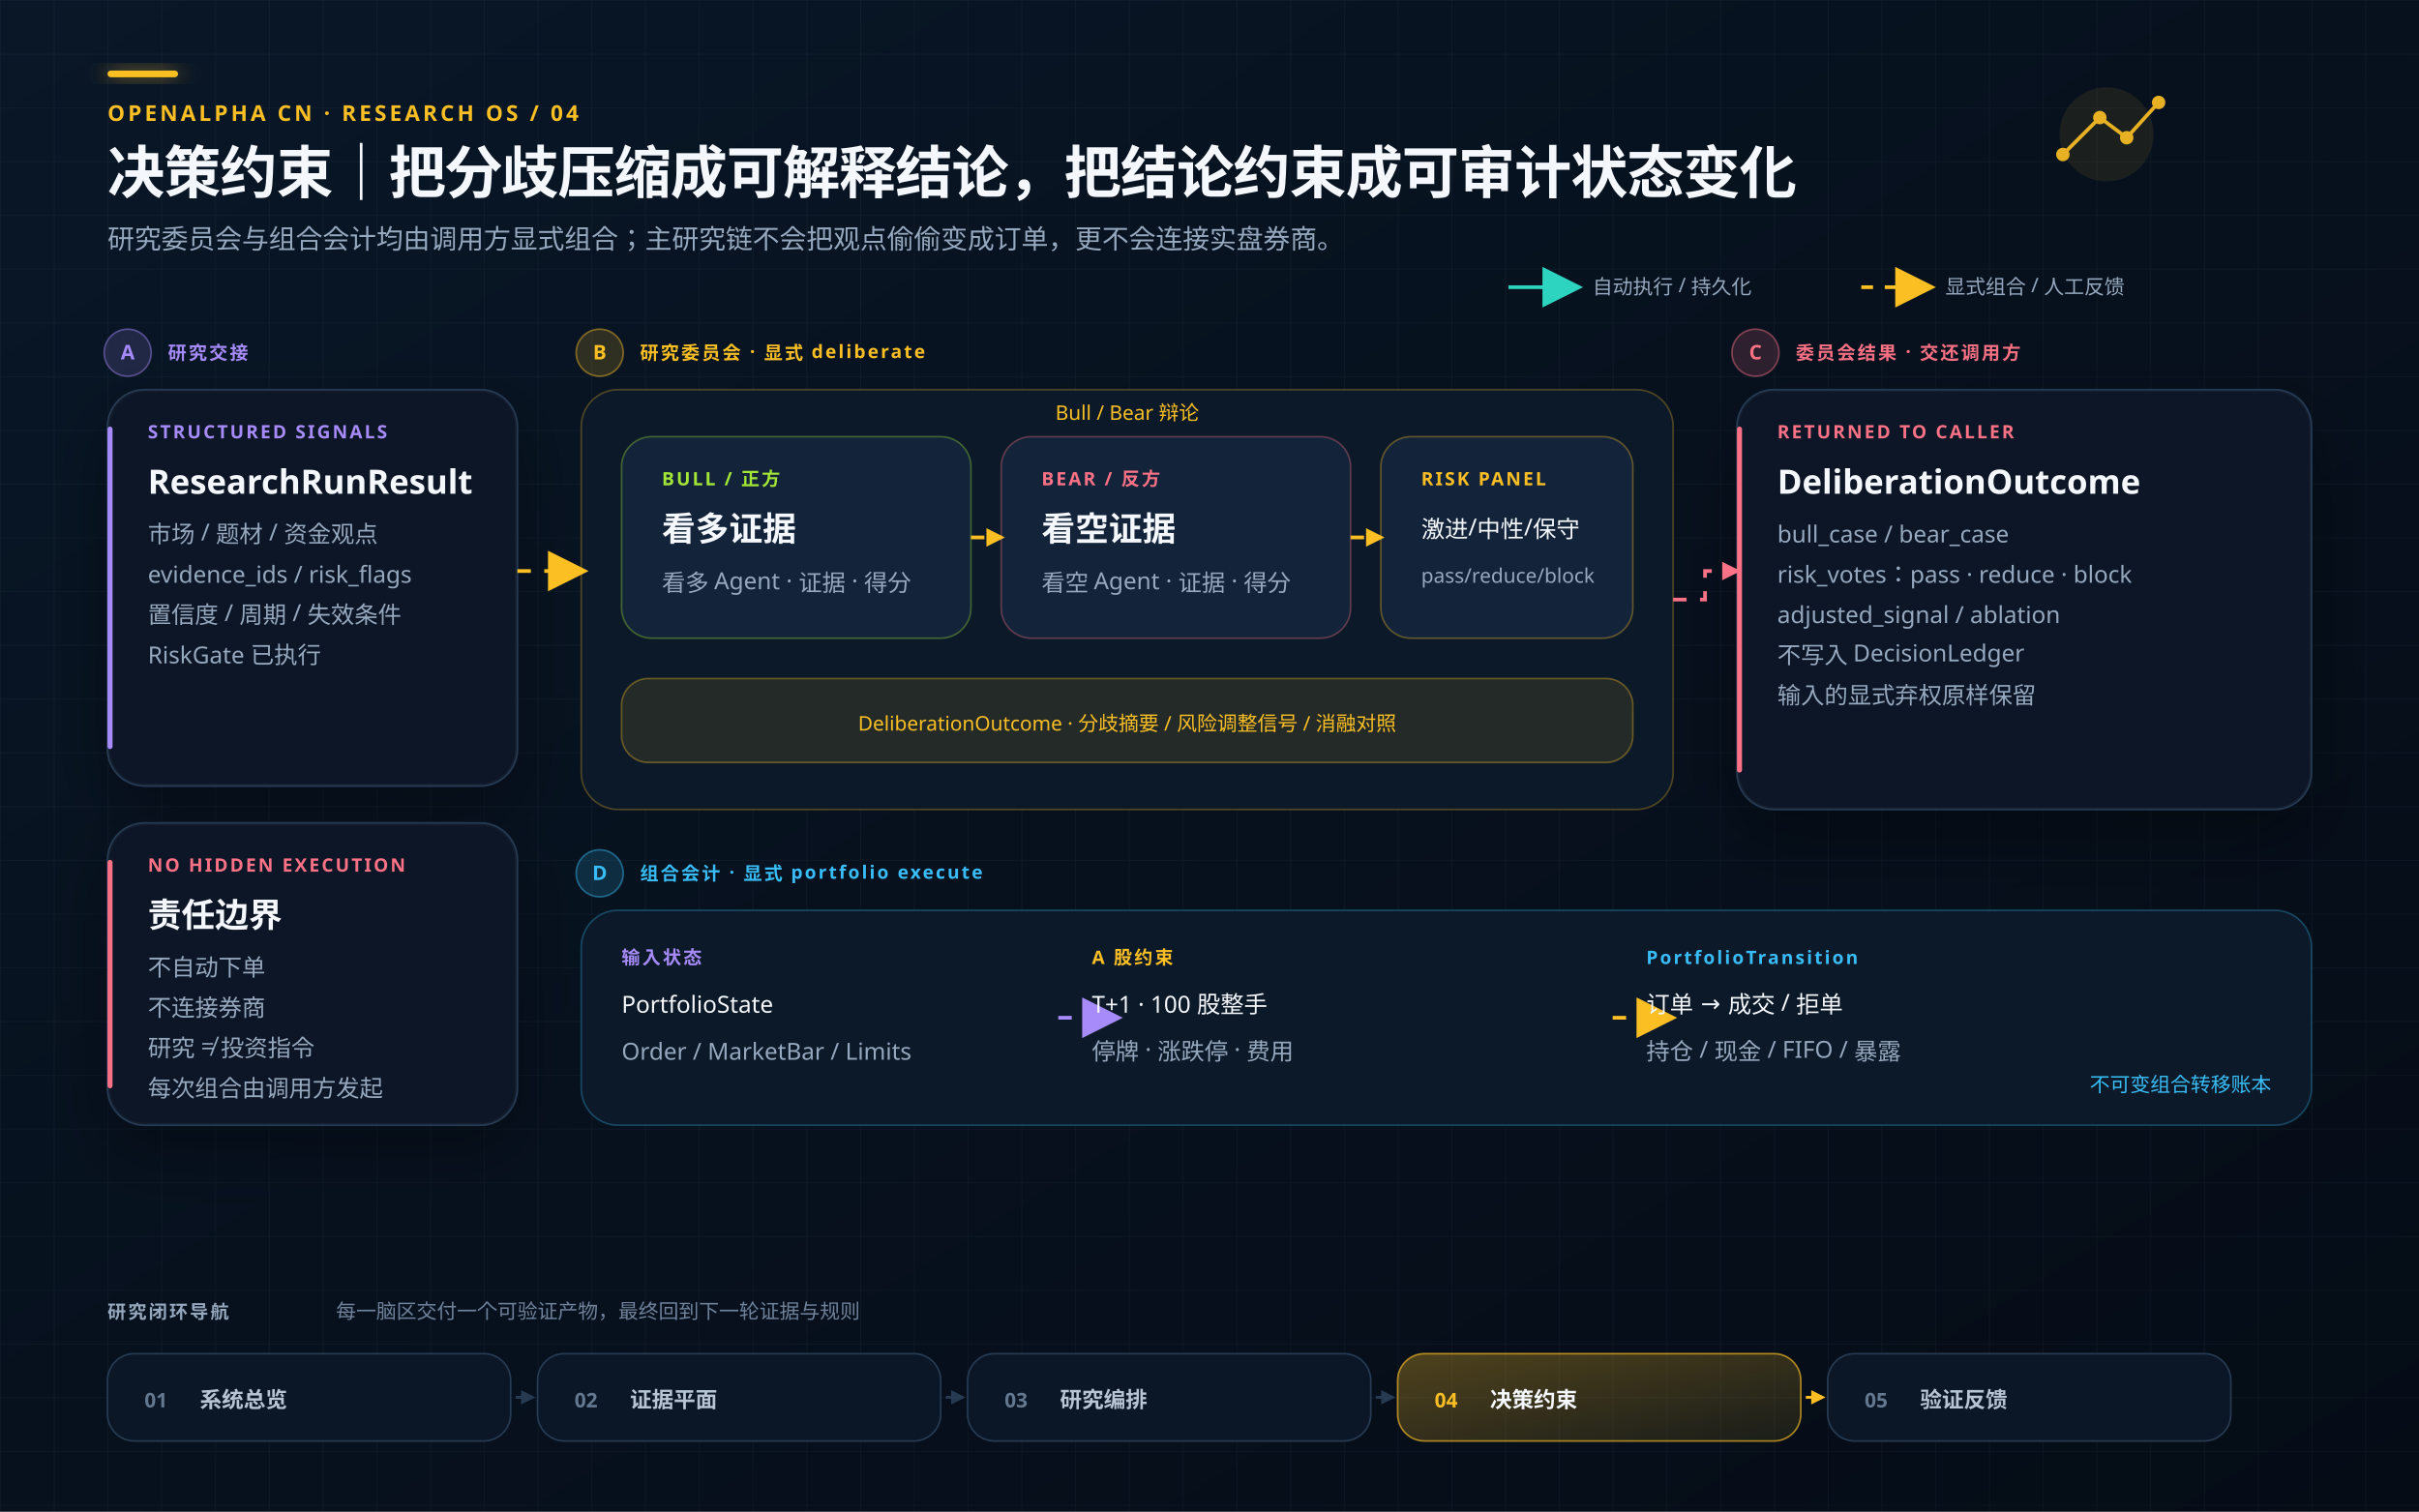
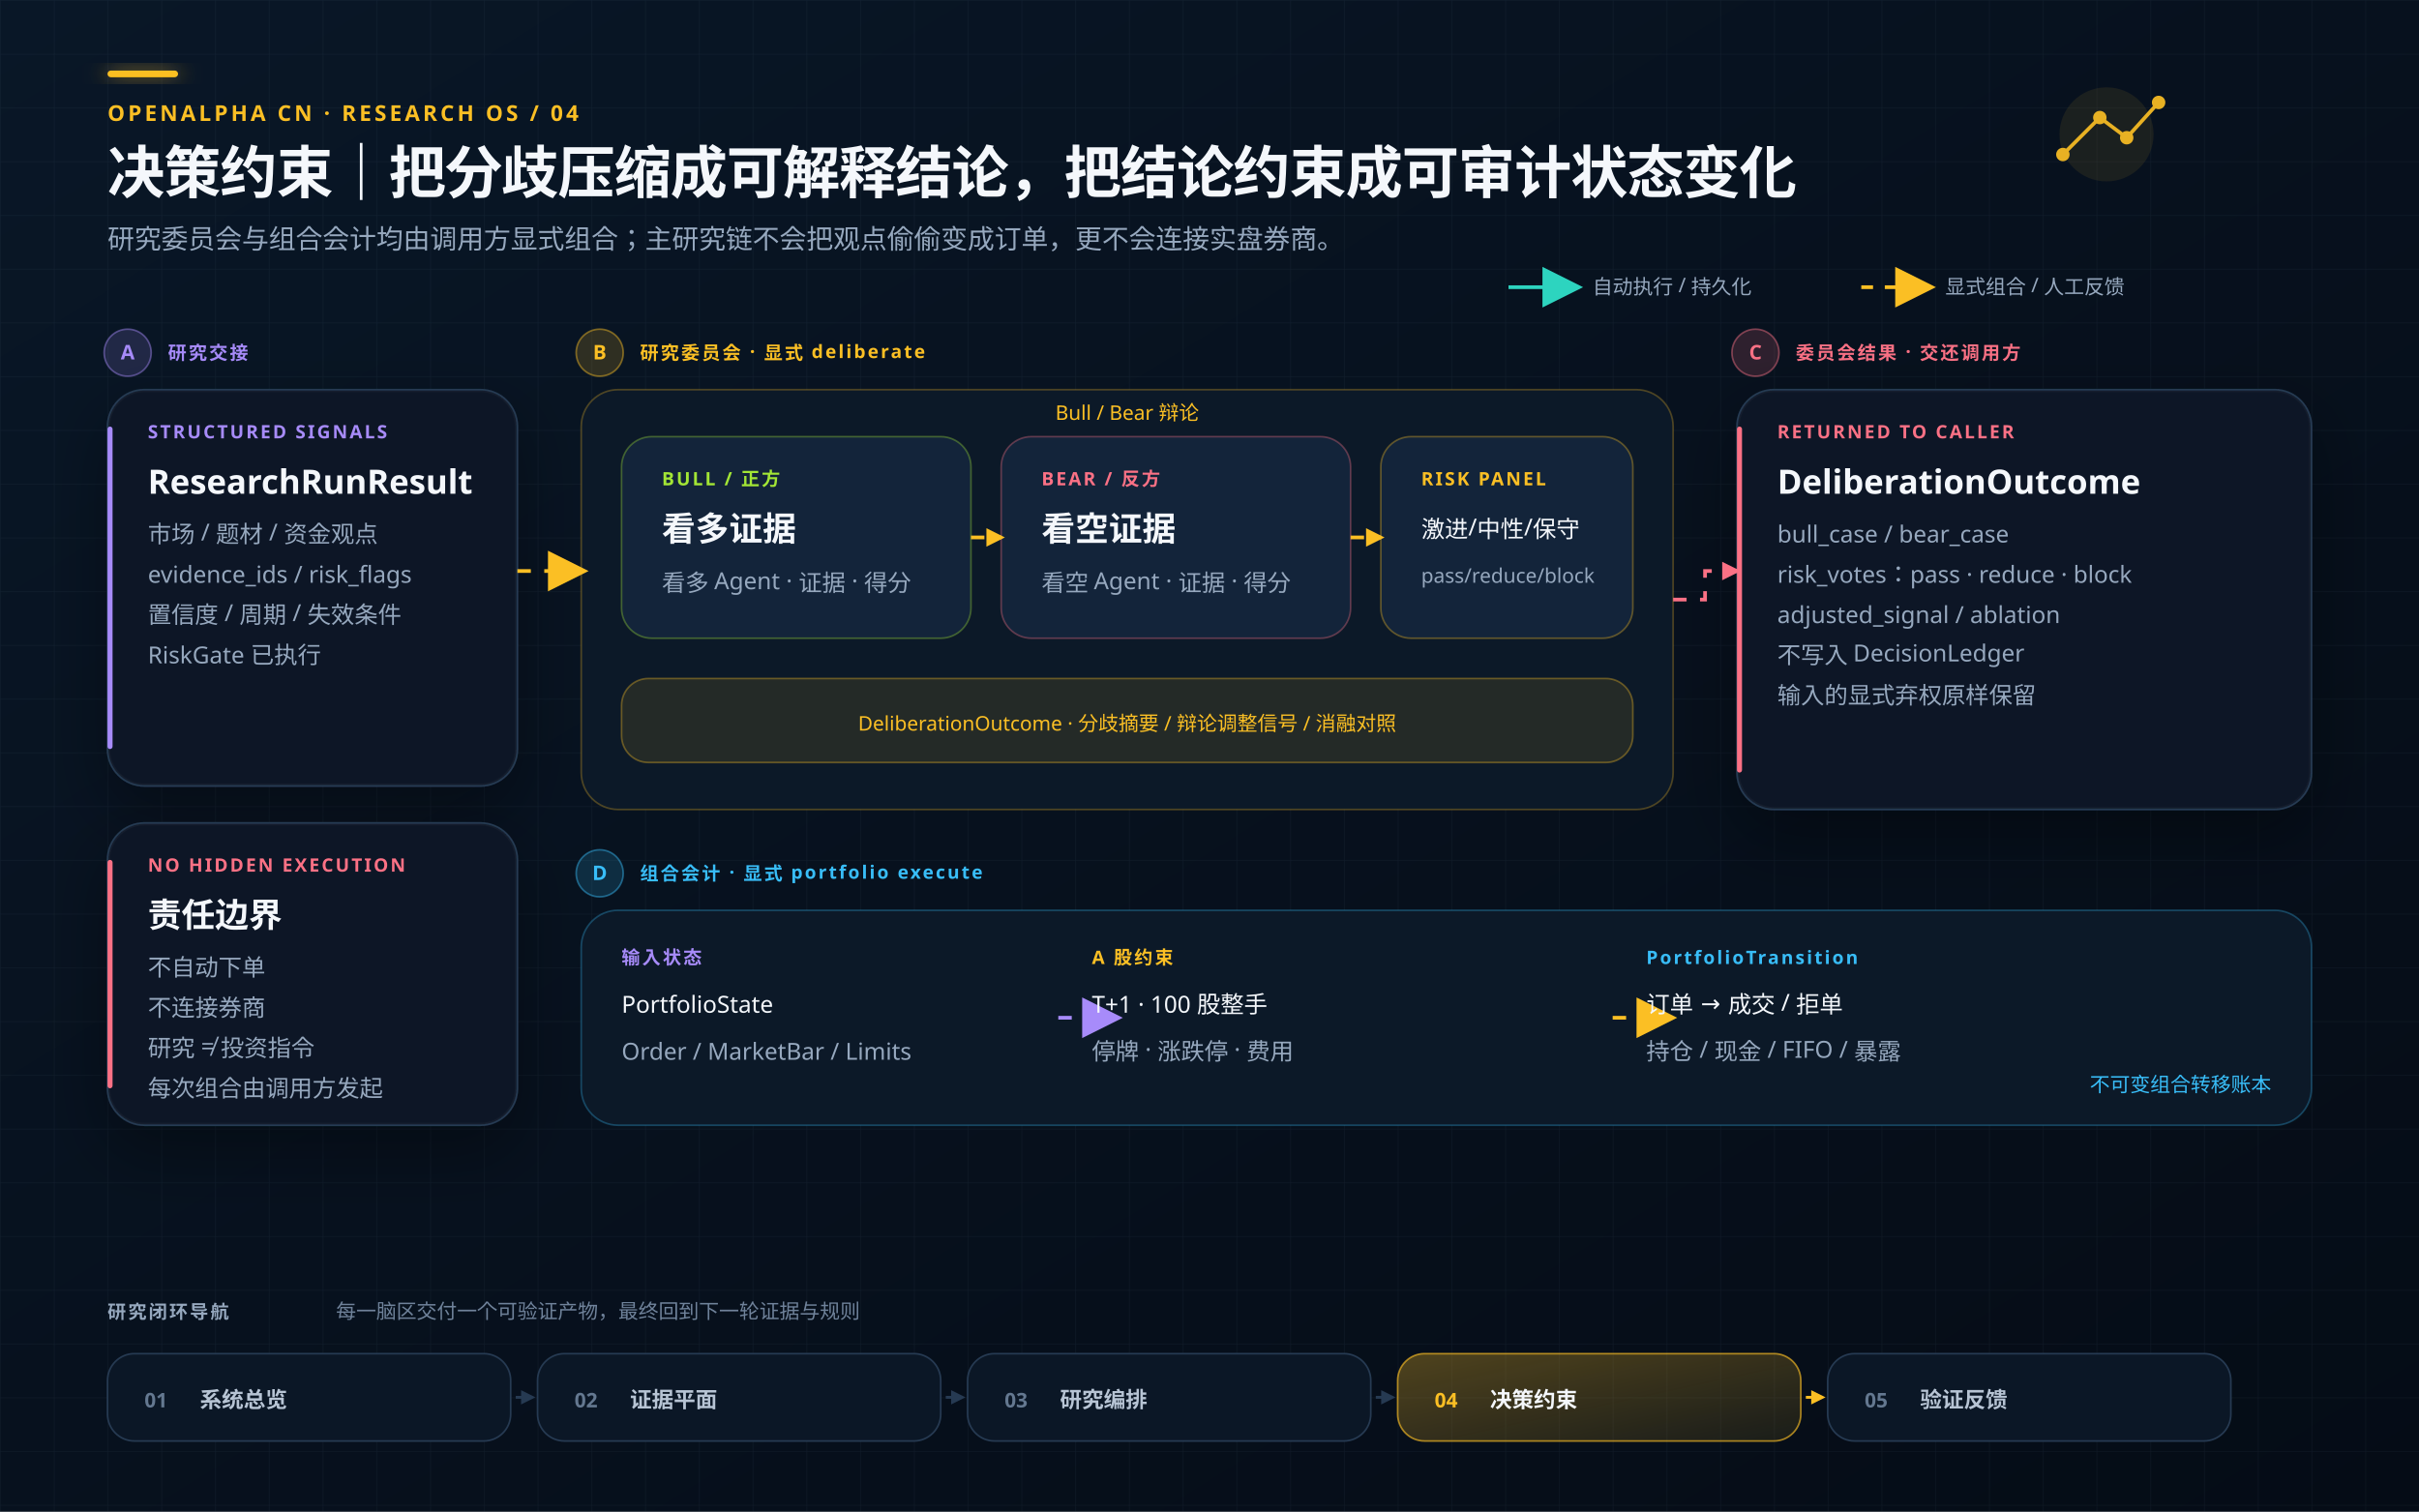
<svg xmlns="http://www.w3.org/2000/svg" width="1440" height="900" viewBox="0 0 1440 900" role="img" aria-labelledby="title desc">
  <defs>
    <linearGradient id="bgGradient" x1="0" y1="0" x2="1" y2="1">
      <stop offset="0" stop-color="#091727" />
      <stop offset=".48" stop-color="#07111E" />
      <stop offset="1" stop-color="#050C16" />
    </linearGradient>
    <radialGradient id="ambient" cx="0" cy="0" r="1" gradientTransform="translate(1160 40) rotate(135) scale(600 420)">
      <stop offset="0" stop-color="#FBBF24" stop-opacity=".16" />
      <stop offset=".62" stop-color="#FBBF24" stop-opacity=".025" />
      <stop offset="1" stop-color="#FBBF24" stop-opacity="0" />
    </radialGradient>
    <linearGradient id="activeNav" x1="0" y1="0" x2="1" y2="1">
      <stop offset="0" stop-color="#FBBF24" stop-opacity=".30" />
      <stop offset="1" stop-color="#FBBF24" stop-opacity=".08" />
    </linearGradient>
    <filter id="shadow" x="-20%" y="-20%" width="150%" height="170%">
      <feDropShadow dx="0" dy="16" stdDeviation="20" flood-color="#000000" flood-opacity=".34" />
    </filter>
    <filter id="softGlow" x="-100%" y="-100%" width="300%" height="300%">
      <feGaussianBlur stdDeviation="7" result="blur" />
      <feMerge>
        <feMergeNode in="blur" />
        <feMergeNode in="SourceGraphic" />
      </feMerge>
    </filter>
    <pattern id="grid" width="32" height="32" patternUnits="userSpaceOnUse">
      <path d="M32 0H0V32" fill="none" stroke="#6D87A3" stroke-width=".55" opacity=".12" />
    </pattern>
    <marker id="arrow-2DD4BF" markerWidth="11" markerHeight="11" refX="9" refY="5.5" orient="auto" markerUnits="strokeWidth">
      <path d="M0 0L11 5.5L0 11Z" fill="#2DD4BF" />
    </marker>
    <marker id="arrowShort-2DD4BF" markerWidth="5" markerHeight="5" refX="4" refY="2.5" orient="auto" markerUnits="strokeWidth">
      <path d="M0 0L5 2.5L0 5Z" fill="#2DD4BF" />
    </marker>
    <marker id="arrow-38BDF8" markerWidth="11" markerHeight="11" refX="9" refY="5.5" orient="auto" markerUnits="strokeWidth">
      <path d="M0 0L11 5.5L0 11Z" fill="#38BDF8" />
    </marker>
    <marker id="arrowShort-38BDF8" markerWidth="5" markerHeight="5" refX="4" refY="2.5" orient="auto" markerUnits="strokeWidth">
      <path d="M0 0L5 2.5L0 5Z" fill="#38BDF8" />
    </marker>
    <marker id="arrow-A78BFA" markerWidth="11" markerHeight="11" refX="9" refY="5.5" orient="auto" markerUnits="strokeWidth">
      <path d="M0 0L11 5.5L0 11Z" fill="#A78BFA" />
    </marker>
    <marker id="arrowShort-A78BFA" markerWidth="5" markerHeight="5" refX="4" refY="2.5" orient="auto" markerUnits="strokeWidth">
      <path d="M0 0L5 2.5L0 5Z" fill="#A78BFA" />
    </marker>
    <marker id="arrow-FBBF24" markerWidth="11" markerHeight="11" refX="9" refY="5.5" orient="auto" markerUnits="strokeWidth">
      <path d="M0 0L11 5.5L0 11Z" fill="#FBBF24" />
    </marker>
    <marker id="arrowShort-FBBF24" markerWidth="5" markerHeight="5" refX="4" refY="2.5" orient="auto" markerUnits="strokeWidth">
      <path d="M0 0L5 2.5L0 5Z" fill="#FBBF24" />
    </marker>
    <marker id="arrow-FB7185" markerWidth="11" markerHeight="11" refX="9" refY="5.5" orient="auto" markerUnits="strokeWidth">
      <path d="M0 0L11 5.5L0 11Z" fill="#FB7185" />
    </marker>
    <marker id="arrowShort-FB7185" markerWidth="5" markerHeight="5" refX="4" refY="2.5" orient="auto" markerUnits="strokeWidth">
      <path d="M0 0L5 2.5L0 5Z" fill="#FB7185" />
    </marker>
    <marker id="arrow-A3E635" markerWidth="11" markerHeight="11" refX="9" refY="5.5" orient="auto" markerUnits="strokeWidth">
      <path d="M0 0L11 5.5L0 11Z" fill="#A3E635" />
    </marker>
    <marker id="arrowShort-A3E635" markerWidth="5" markerHeight="5" refX="4" refY="2.5" orient="auto" markerUnits="strokeWidth">
      <path d="M0 0L5 2.5L0 5Z" fill="#A3E635" />
    </marker>
    <marker id="arrow-263A52" markerWidth="11" markerHeight="11" refX="9" refY="5.5" orient="auto" markerUnits="strokeWidth">
      <path d="M0 0L11 5.5L0 11Z" fill="#263A52" />
    </marker>
    <marker id="arrowShort-263A52" markerWidth="5" markerHeight="5" refX="4" refY="2.5" orient="auto" markerUnits="strokeWidth">
      <path d="M0 0L5 2.5L0 5Z" fill="#263A52" />
    </marker>
    <style>
      text { font-family: Geist, "Plus Jakarta Sans", "Noto Sans SC", "Microsoft YaHei", sans-serif; }
      .eyebrow { font-size: 13px; font-weight: 760; letter-spacing: 1.8px; }
      .title { font-size: 34px; font-weight: 760; letter-spacing: -.5px; }
      .subtitle { font-size: 16px; font-weight: 480; }
      .micro { font-size: 11px; font-weight: 760; letter-spacing: 1.25px; }
      .cardTitle { font-size: 20px; font-weight: 720; }
      .cardTitleTight { font-size: 17px; font-weight: 720; }
      .body { font-size: 14px; font-weight: 490; }
      .small { font-size: 12px; font-weight: 520; }
      .mono { font-size: 12px; font-weight: 680; font-family: Geist Mono, "Noto Sans Mono CJK SC", monospace; }
      .metric { font-size: 28px; font-weight: 780; letter-spacing: -.5px; }
      .nav { font-size: 13px; font-weight: 680; }
      .navNum { font-size: 12px; font-weight: 800; }
    </style>
  </defs>
  <rect width="1440" height="900" fill="#07111E" />
  <rect width="1440" height="900" fill="url(#bgGradient)" />
  <rect width="1440" height="900" fill="url(#ambient)" />
  <rect width="1440" height="900" fill="url(#grid)" />
  <rect x="64" y="42" width="42" height="4" rx="2" fill="#FBBF24" filter="url(#softGlow)" />
  <text x="64" y="72" class="eyebrow" fill="#FBBF24">OPENALPHA CN · RESEARCH OS / 04</text>
  <text x="64" y="115" class="title" fill="#F4F7FB">决策约束｜把分歧压缩成可解释结论，把结论约束成可审计状态变化</text>
  <text x="64" y="148" class="subtitle" fill="#96A8BE">研究委员会与组合会计均由调用方显式组合；主研究链不会把观点偷偷变成订单，更不会连接实盘券商。</text>
  <g transform="translate(1210 50)" opacity=".92">
    <circle cx="44" cy="30" r="28" fill="#FBBF24" opacity=".09" />
    <path d="M18 42L40 20L56 32L75 11" fill="none" stroke="#FBBF24" stroke-width="2.2" />
    <circle cx="18" cy="42" r="4" fill="#FBBF24" />
    <circle cx="40" cy="20" r="4" fill="#FBBF24" />
    <circle cx="56" cy="32" r="4" fill="#FBBF24" />
    <circle cx="75" cy="11" r="4" fill="#FBBF24" />
  </g>
  <line x1="898" y1="171" x2="938" y2="171" stroke="#2DD4BF" stroke-width="2.2" marker-end="url(#arrow-2DD4BF)" />
  <text x="948" y="175" class="small" fill="#96A8BE" text-anchor="start" opacity="1">自动执行 / 持久化</text>
  <line x1="1108" y1="171" x2="1148" y2="171" stroke="#FBBF24" stroke-width="2.2" stroke-dasharray="7 7" marker-end="url(#arrow-FBBF24)" />
  <text x="1158" y="175" class="small" fill="#96A8BE" text-anchor="start" opacity="1">显式组合 / 人工反馈</text>
  <circle cx="76" cy="210" r="14" fill="#A78BFA" fill-opacity=".16" stroke="#A78BFA" stroke-opacity=".45" />
  <text x="76" y="214" class="navNum" fill="#A78BFA" text-anchor="middle" opacity="1">A</text>
  <text x="100" y="214" class="micro" fill="#A78BFA" text-anchor="start" opacity="1">研究交接</text>
  <rect x="64" y="232" width="244" height="236" rx="22" fill="#0C1928" stroke="#263A52" filter="url(#shadow)" />
  <rect x="65" y="233" width="242" height="234" rx="21" fill="none" stroke="#FFFFFF" stroke-opacity=".035" />
  <rect x="64" y="254" width="3" height="192" rx="1.5" fill="#A78BFA" />
  <text x="88" y="261" class="micro" fill="#A78BFA" text-anchor="start" opacity="1">STRUCTURED SIGNALS</text>
  <text x="88" y="294" class="cardTitle" fill="#F4F7FB" text-anchor="start" opacity="1">ResearchRunResult</text>
  <text x="88" y="323" class="body" fill="#96A8BE" text-anchor="start" opacity="1">市场 / 题材 / 资金观点</text>
  <text x="88" y="347" class="body" fill="#96A8BE" text-anchor="start" opacity="1">evidence_ids / risk_flags</text>
  <text x="88" y="371" class="body" fill="#96A8BE" text-anchor="start" opacity="1">置信度 / 周期 / 失效条件</text>
  <text x="88" y="395" class="body" fill="#96A8BE" text-anchor="start" opacity="1">RiskGate 已执行</text>
  <rect x="64" y="490" width="244" height="180" rx="22" fill="#0C1928" stroke="#263A52" filter="url(#shadow)" />
  <rect x="65" y="491" width="242" height="178" rx="21" fill="none" stroke="#FFFFFF" stroke-opacity=".035" />
  <rect x="64" y="512" width="3" height="136" rx="1.5" fill="#FB7185" />
  <text x="88" y="519" class="micro" fill="#FB7185" text-anchor="start" opacity="1">NO HIDDEN EXECUTION</text>
  <text x="88" y="552" class="cardTitle" fill="#F4F7FB" text-anchor="start" opacity="1">责任边界</text>
  <text x="88" y="581" class="body" fill="#96A8BE" text-anchor="start" opacity="1">不自动下单</text>
  <text x="88" y="605" class="body" fill="#96A8BE" text-anchor="start" opacity="1">不连接券商</text>
  <text x="88" y="629" class="body" fill="#96A8BE" text-anchor="start" opacity="1">研究 ≠ 投资指令</text>
  <text x="88" y="653" class="body" fill="#96A8BE" text-anchor="start" opacity="1">每次组合由调用方发起</text>
  <circle cx="357" cy="210" r="14" fill="#FBBF24" fill-opacity=".16" stroke="#FBBF24" stroke-opacity=".45" />
  <text x="357" y="214" class="navNum" fill="#FBBF24" text-anchor="middle" opacity="1">B</text>
  <text x="381" y="214" class="micro" fill="#FBBF24" text-anchor="start" opacity="1">研究委员会 · 显式 deliberate</text>
  <rect x="346" y="232" width="650" height="250" rx="22" fill="#0C1928" stroke="#FBBF24" stroke-opacity=".28" />
  <text x="671" y="250" class="small" fill="#FBBF24" text-anchor="middle" opacity="1">Bull / Bear 辩论</text>
  <rect x="370" y="260" width="208" height="120" rx="18" fill="#13243A" stroke="#A3E635" stroke-opacity=".34" />
  <text x="394" y="289" class="micro" fill="#A3E635" text-anchor="start" opacity="1">BULL / 正方</text>
  <text x="394" y="322" class="cardTitle" fill="#F4F7FB" text-anchor="start" opacity="1">看多证据</text>
  <text x="394" y="352" class="body" fill="#96A8BE" text-anchor="start" opacity="1">看多 Agent · 证据 · 得分</text>
  <rect x="596" y="260" width="208" height="120" rx="18" fill="#13243A" stroke="#FB7185" stroke-opacity=".34" />
  <text x="620" y="289" class="micro" fill="#FB7185" text-anchor="start" opacity="1">BEAR / 反方</text>
  <text x="620" y="322" class="cardTitle" fill="#F4F7FB" text-anchor="start" opacity="1">看空证据</text>
  <text x="620" y="352" class="body" fill="#96A8BE" text-anchor="start" opacity="1">看空 Agent · 证据 · 得分</text>
  <rect x="822" y="260" width="150" height="120" rx="18" fill="#13243A" stroke="#FBBF24" stroke-opacity=".34" />
  <text x="846" y="289" class="micro" fill="#FBBF24" text-anchor="start" opacity="1">RISK PANEL</text>
  <text x="846" y="320" class="body" fill="#F4F7FB" text-anchor="start" opacity="1">激进/中性/保守</text>
  <text x="846" y="347" class="small" fill="#96A8BE" text-anchor="start" opacity="1">pass/reduce/block</text>
  <path d="M308 340H346" fill="none" stroke="#FBBF24" stroke-width="2.2" stroke-dasharray="8 8" marker-end="url(#arrow-FBBF24)" opacity="1" />
  <path d="M578 320L596 320" fill="none" stroke="#FBBF24" stroke-width="2.2" stroke-dasharray="8 8" marker-end="url(#arrowShort-FBBF24)" />
  <path d="M804 320L822 320" fill="none" stroke="#FBBF24" stroke-width="2.2" stroke-dasharray="8 8" marker-end="url(#arrowShort-FBBF24)" />
  <rect x="370" y="404" width="602" height="50" rx="16" fill="#FBBF24" fill-opacity=".10" stroke="#FBBF24" stroke-opacity=".35" />
-   <text x="671" y="435" class="small" fill="#FBBF24" text-anchor="middle" opacity="1">DeliberationOutcome · 分歧摘要 / 风险调整信号 / 消融对照</text>
+   <text x="671" y="435" class="small" fill="#FBBF24" text-anchor="middle" opacity="1">DeliberationOutcome · 分歧摘要 / 辩论调整信号 / 消融对照</text>
  <circle cx="1045" cy="210" r="14" fill="#FB7185" fill-opacity=".16" stroke="#FB7185" stroke-opacity=".45" />
  <text x="1045" y="214" class="navNum" fill="#FB7185" text-anchor="middle" opacity="1">C</text>
  <text x="1069" y="214" class="micro" fill="#FB7185" text-anchor="start" opacity="1">委员会结果 · 交还调用方</text>
  <rect x="1034" y="232" width="342" height="250" rx="22" fill="#0C1928" stroke="#263A52" filter="url(#shadow)" />
  <rect x="1035" y="233" width="340" height="248" rx="21" fill="none" stroke="#FFFFFF" stroke-opacity=".035" />
  <rect x="1034" y="254" width="3" height="206" rx="1.5" fill="#FB7185" />
  <text x="1058" y="261" class="micro" fill="#FB7185" text-anchor="start" opacity="1">RETURNED TO CALLER</text>
  <text x="1058" y="294" class="cardTitle" fill="#F4F7FB" text-anchor="start" opacity="1">DeliberationOutcome</text>
  <text x="1058" y="323" class="body" fill="#96A8BE" text-anchor="start" opacity="1">bull_case / bear_case</text>
  <text x="1058" y="347" class="body" fill="#96A8BE" text-anchor="start" opacity="1">risk_votes：pass · reduce · block</text>
  <text x="1058" y="371" class="body" fill="#96A8BE" text-anchor="start" opacity="1">adjusted_signal / ablation</text>
  <text x="1058" y="395" class="body" fill="#96A8BE" text-anchor="start" opacity="1">不写入 DecisionLedger</text>
  <text x="1058" y="419" class="body" fill="#96A8BE" text-anchor="start" opacity="1">输入的显式弃权原样保留</text>
  <path d="M996 357H1015V340H1034" fill="none" stroke="#FB7185" stroke-width="2.2" stroke-dasharray="8 8" marker-end="url(#arrowShort-FB7185)" opacity="1" />
  <circle cx="357" cy="520" r="14" fill="#38BDF8" fill-opacity=".16" stroke="#38BDF8" stroke-opacity=".45" />
  <text x="357" y="524" class="navNum" fill="#38BDF8" text-anchor="middle" opacity="1">D</text>
  <text x="381" y="524" class="micro" fill="#38BDF8" text-anchor="start" opacity="1">组合会计 · 显式 portfolio execute</text>
  <rect x="346" y="542" width="1030" height="128" rx="22" fill="#0C1928" stroke="#38BDF8" stroke-opacity=".30" />
  <text x="370" y="574" class="micro" fill="#A78BFA" text-anchor="start" opacity="1">输入状态</text>
  <text x="370" y="603" class="body" fill="#F4F7FB" text-anchor="start" opacity="1">PortfolioState</text>
  <text x="370" y="631" class="body" fill="#96A8BE" text-anchor="start" opacity="1">Order / MarketBar / Limits</text>
  <path d="M630 606L664 606" fill="none" stroke="#A78BFA" stroke-width="2.2" stroke-dasharray="8 8" marker-end="url(#arrow-A78BFA)" />
  <text x="650" y="574" class="micro" fill="#FBBF24" text-anchor="start" opacity="1">A 股约束</text>
  <text x="650" y="603" class="body" fill="#F4F7FB" text-anchor="start" opacity="1">T+1 · 100 股整手</text>
  <text x="650" y="631" class="body" fill="#96A8BE" text-anchor="start" opacity="1">停牌 · 涨跌停 · 费用</text>
  <path d="M960 606L994 606" fill="none" stroke="#FBBF24" stroke-width="2.2" stroke-dasharray="8 8" marker-end="url(#arrow-FBBF24)" />
  <text x="980" y="574" class="micro" fill="#38BDF8" text-anchor="start" opacity="1">PortfolioTransition</text>
  <text x="980" y="603" class="body" fill="#F4F7FB" text-anchor="start" opacity="1">订单 → 成交 / 拒单</text>
  <text x="980" y="631" class="body" fill="#96A8BE" text-anchor="start" opacity="1">持仓 / 现金 / FIFO / 暴露</text>
  <text x="1352" y="650" class="small" fill="#38BDF8" text-anchor="end" opacity="1">不可变组合转移账本</text>
  <text x="64" y="785" class="micro" fill="#96A8BE" text-anchor="start" opacity="1">研究闭环导航</text>
  <text x="200" y="785" class="small" fill="#6F829A" text-anchor="start" opacity="1">每一脑区交付一个可验证产物，最终回到下一轮证据与规则</text>
  <rect x="64" y="806" width="240" height="52" rx="16" fill="#0B1726" stroke="#263A52" />
  <text x="86" y="838" class="navNum" fill="#647890" text-anchor="start" opacity="1">01</text>
  <text x="119" y="838" class="nav" fill="#B7C4D4" text-anchor="start" opacity="1">系统总览</text>
  <path d="M307 832H317" stroke="#263A52" stroke-width="1.7" marker-end="url(#arrowShort-263A52)" />
  <rect x="320" y="806" width="240" height="52" rx="16" fill="#0B1726" stroke="#263A52" />
  <text x="342" y="838" class="navNum" fill="#647890" text-anchor="start" opacity="1">02</text>
  <text x="375" y="838" class="nav" fill="#B7C4D4" text-anchor="start" opacity="1">证据平面</text>
  <path d="M563 832H573" stroke="#263A52" stroke-width="1.7" marker-end="url(#arrowShort-263A52)" />
  <rect x="576" y="806" width="240" height="52" rx="16" fill="#0B1726" stroke="#263A52" />
  <text x="598" y="838" class="navNum" fill="#647890" text-anchor="start" opacity="1">03</text>
  <text x="631" y="838" class="nav" fill="#B7C4D4" text-anchor="start" opacity="1">研究编排</text>
  <path d="M819 832H829" stroke="#263A52" stroke-width="1.7" marker-end="url(#arrowShort-263A52)" />
  <rect x="832" y="806" width="240" height="52" rx="16" fill="url(#activeNav)" stroke="#FBBF24" stroke-opacity=".64" />
  <text x="854" y="838" class="navNum" fill="#FBBF24" text-anchor="start" opacity="1">04</text>
  <text x="887" y="838" class="nav" fill="#F4F7FB" text-anchor="start" opacity="1">决策约束</text>
  <path d="M1075 832H1085" stroke="#FBBF24" stroke-width="1.7" marker-end="url(#arrowShort-FBBF24)" />
  <rect x="1088" y="806" width="240" height="52" rx="16" fill="#0B1726" stroke="#263A52" />
  <text x="1110" y="838" class="navNum" fill="#647890" text-anchor="start" opacity="1">05</text>
  <text x="1143" y="838" class="nav" fill="#B7C4D4" text-anchor="start" opacity="1">验证反馈</text>
</svg>
